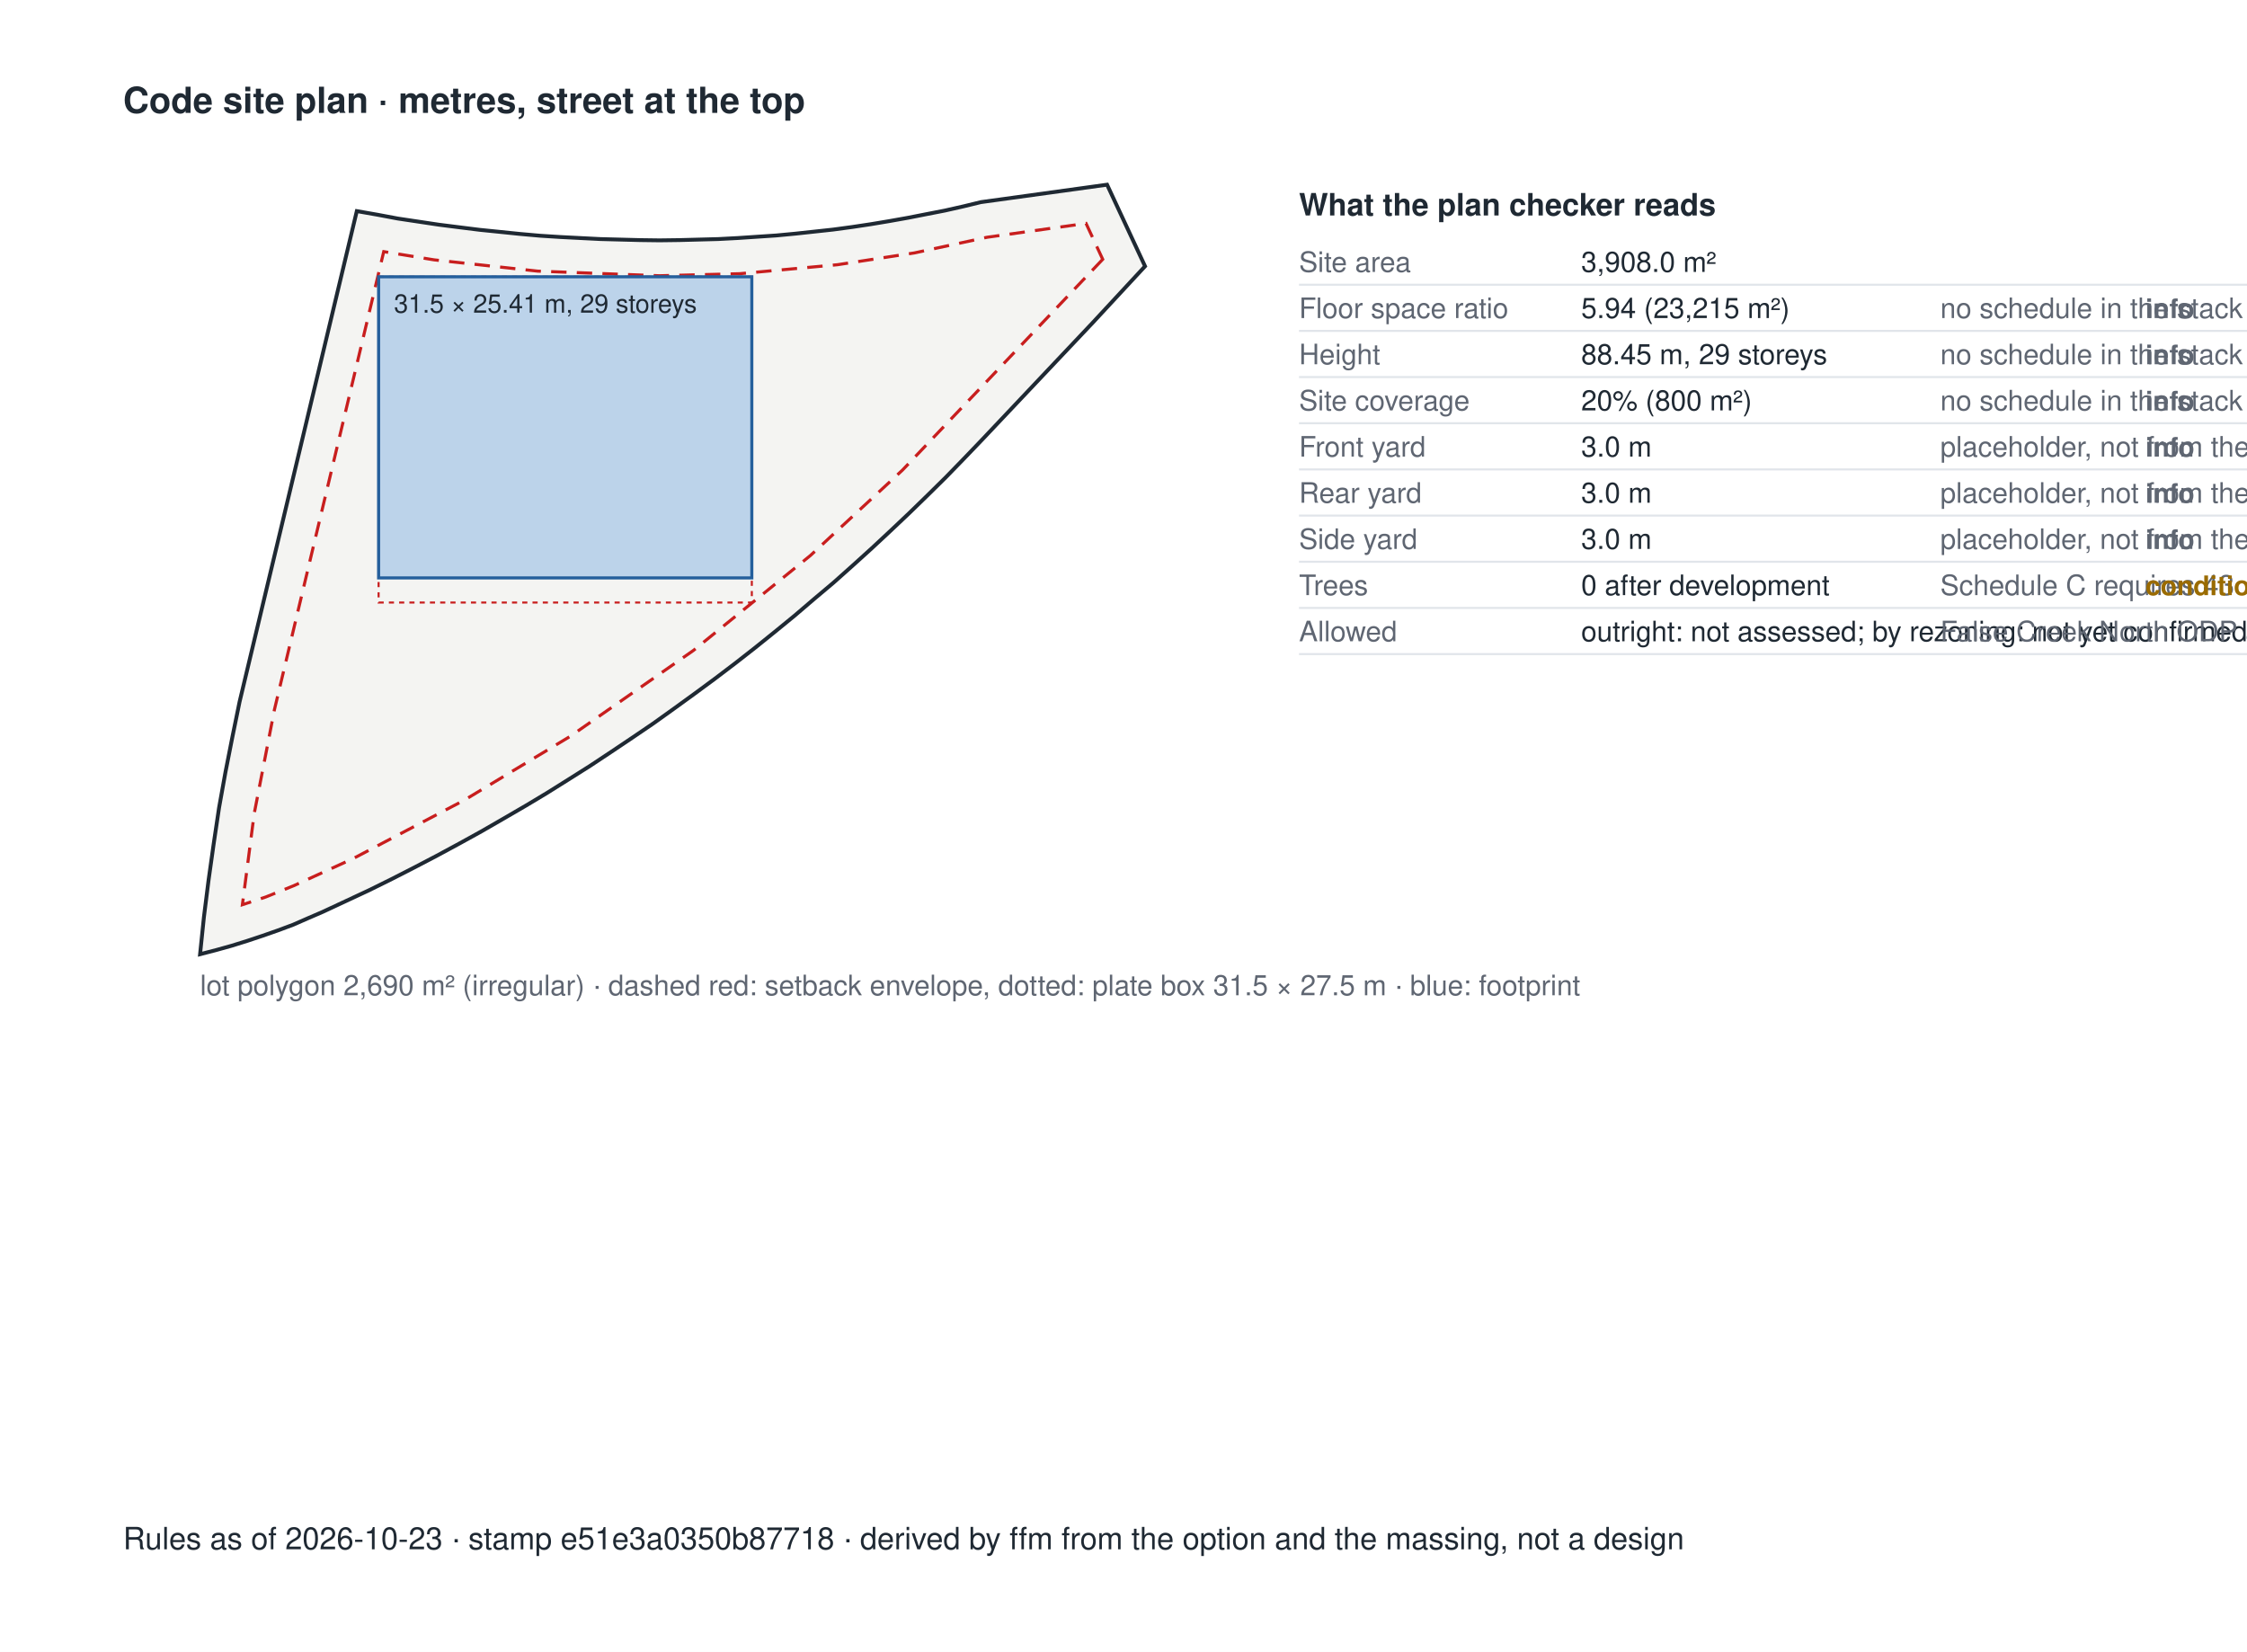
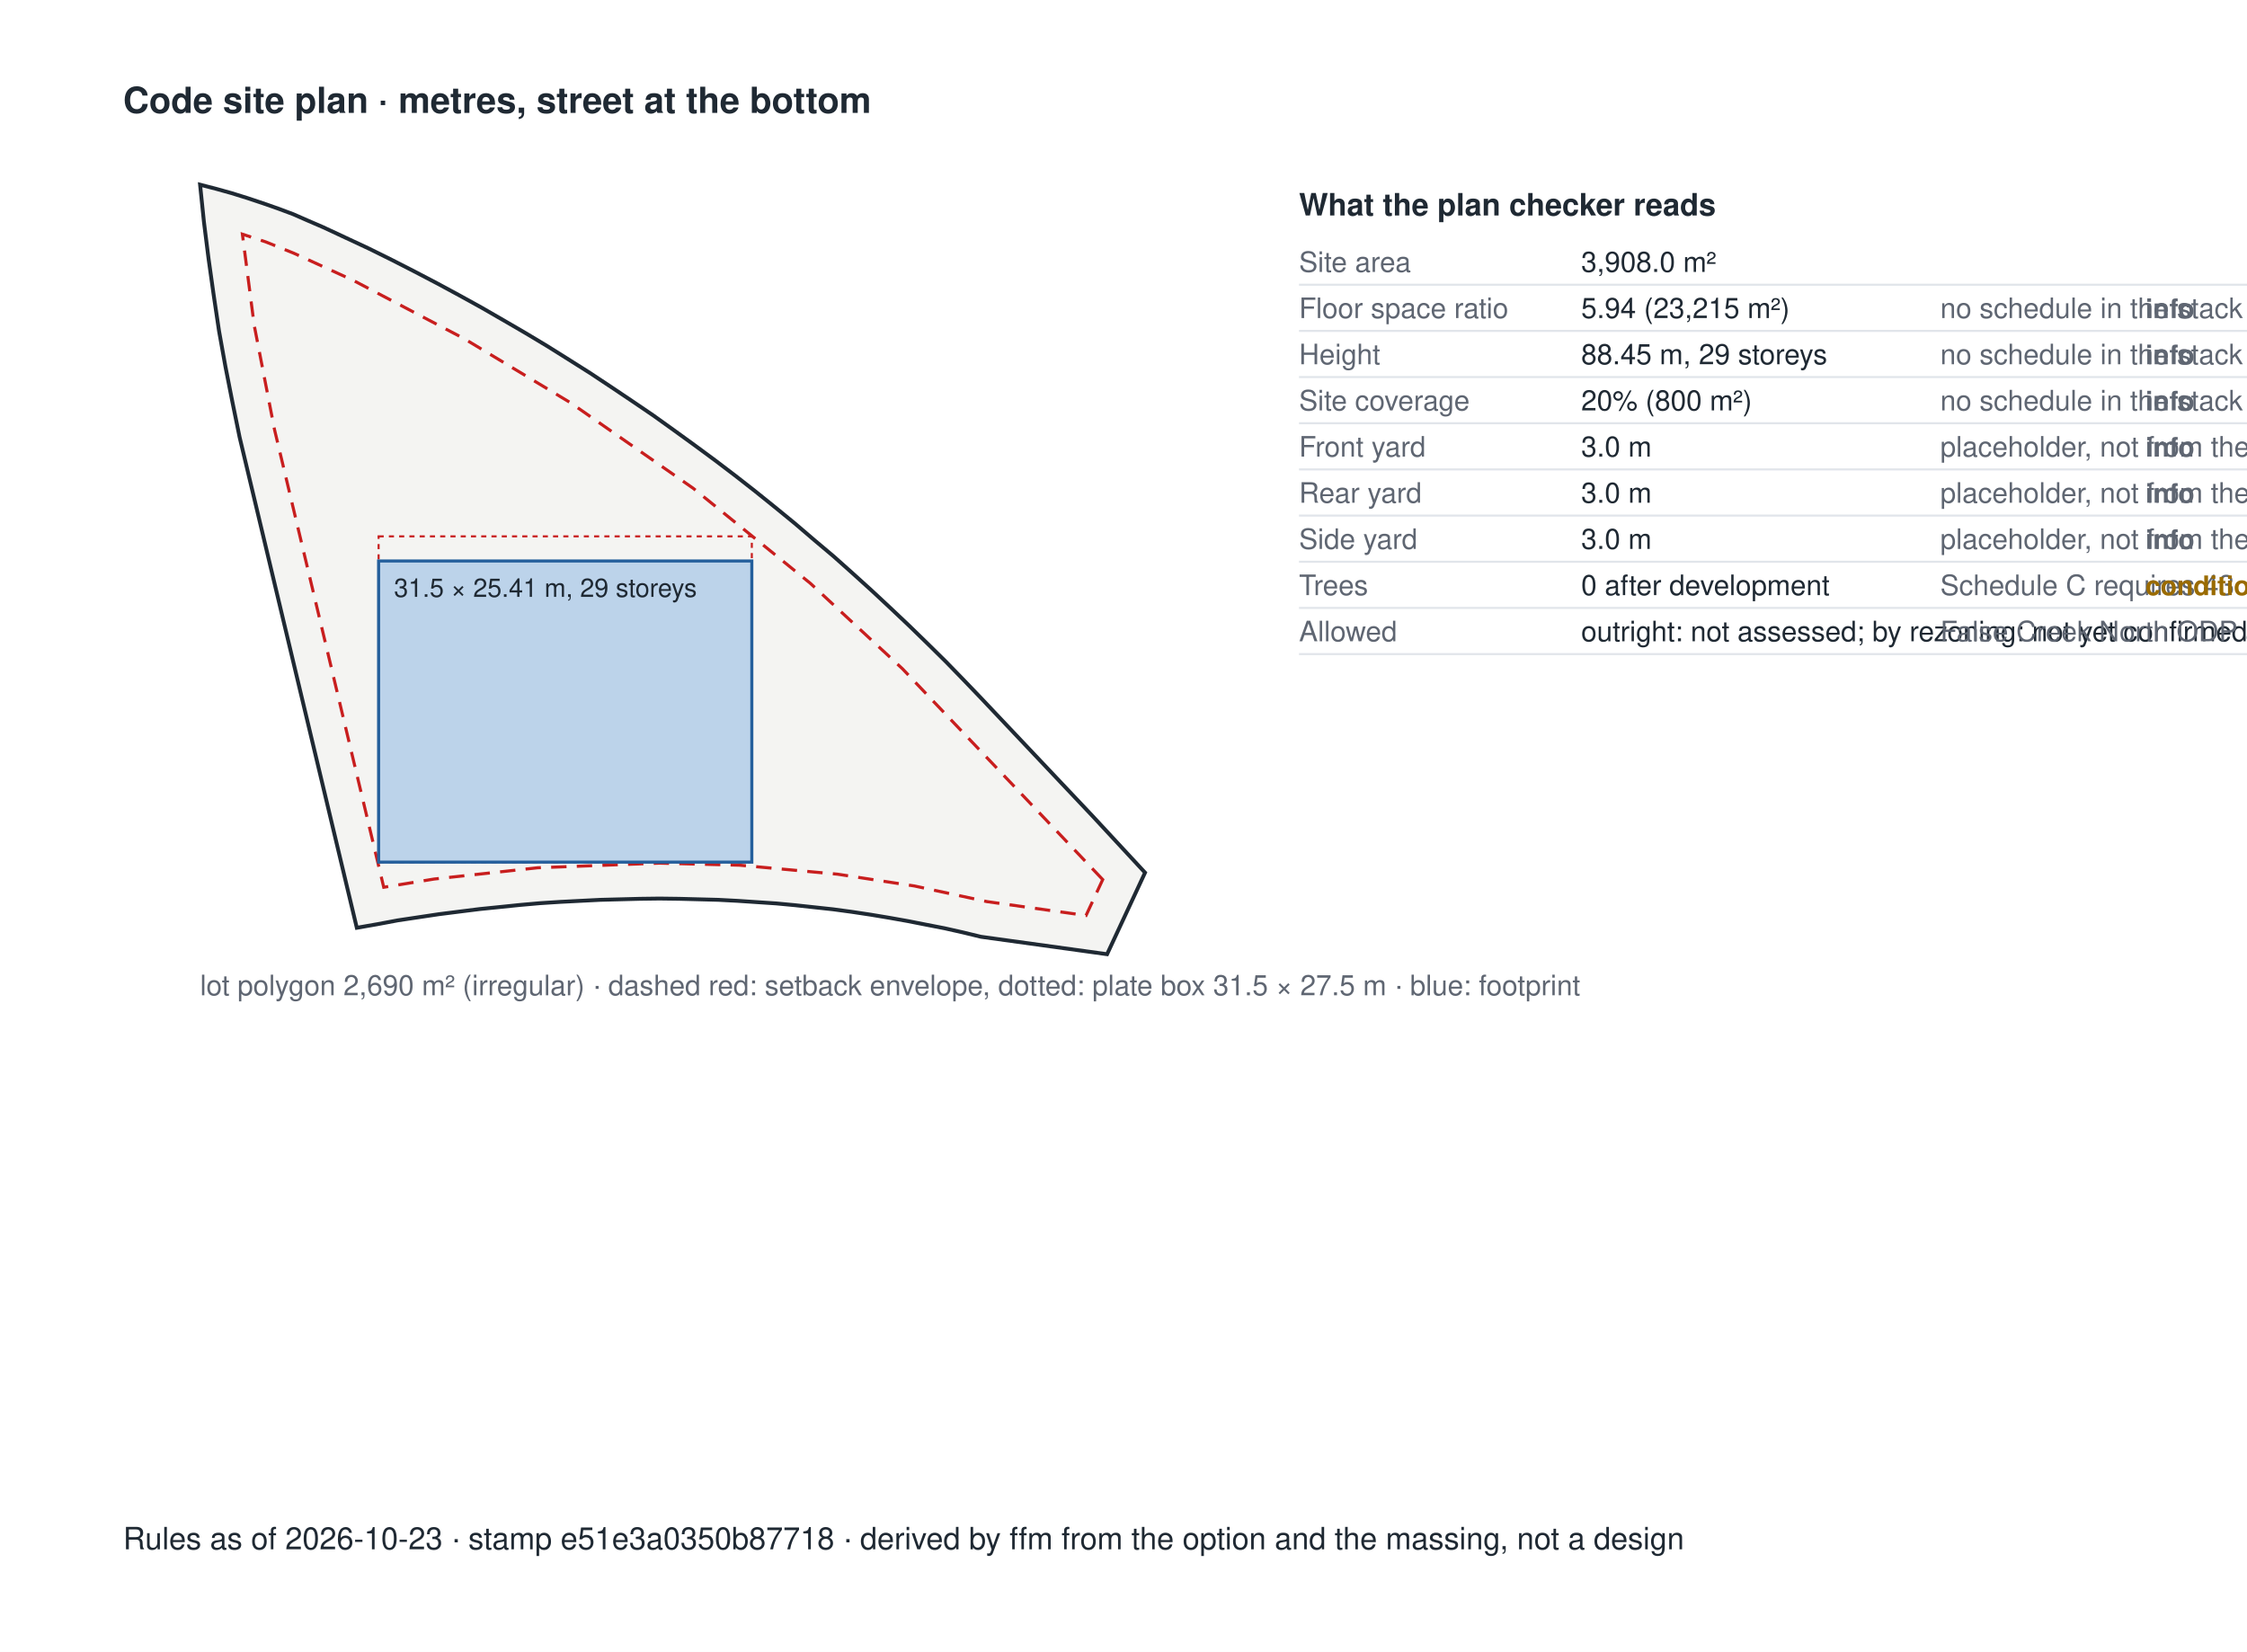
<svg xmlns="http://www.w3.org/2000/svg" width="876" height="644" viewBox="0 0 876 644" font-family="IBM Plex Sans, Helvetica, Arial, sans-serif" font-size="12" fill="#1f2933" role="img" aria-label="Code site plan">
  <rect width="100%" height="100%" fill="#ffffff" />
-   <text x="48" y="44" font-size="14" font-weight="600">Code site plan · metres, street at the top</text>
-   <polygon points="446.4,103.8 426.0,125.8 382.7,171.6 375.7,178.9 368.7,186.1 361.6,193.1 354.4,200.1 347.1,207.0 339.8,213.8 332.4,220.5 325.0,227.1 317.4,233.5 309.8,240.0 302.1,246.3 294.4,252.5 286.6,258.6 278.7,264.6 270.7,270.5 262.7,276.3 254.6,282.1 246.5,287.6 238.3,293.1 230.0,298.6 221.6,303.9 213.3,309.1 204.8,314.2 196.2,319.2 187.7,324.1 179.0,328.9 170.3,333.6 161.5,338.2 152.7,342.7 143.8,347.1 134.8,351.3 125.8,355.5 120.0,358.0 114.3,360.5 108.4,362.7 102.4,364.8 96.4,366.8 90.3,368.7 84.2,370.4 78.0,372.0 79.5,357.5 81.3,343.2 83.3,329.0 85.4,314.9 87.9,301.0 90.6,287.3 93.4,273.6 96.6,260.2 139.1,82.3 147.1,83.7 155.1,85.2 163.1,86.4 171.1,87.6 179.0,88.6 187.0,89.6 194.9,90.4 202.7,91.2 210.6,91.9 218.4,92.4 226.2,92.8 234.1,93.2 241.8,93.4 249.5,93.6 257.1,93.7 264.8,93.6 272.4,93.4 280.0,93.2 287.6,92.8 295.1,92.3 302.6,91.8 310.0,91.1 317.4,90.3 324.8,89.5 332.2,88.5 339.5,87.4 346.7,86.2 354.0,84.9 361.1,83.5 368.3,82.1 375.4,80.5 382.4,78.8 431.6,72.0" fill="#f4f4f2" stroke="#1f2933" stroke-width="1.5" />
-   <polygon points="429.9,101.1 351.8,183.3 315.9,216.6 270.3,253.6 222.4,287.0 180.9,312.0 137.7,334.7 114.5,345.3 103.6,349.7 94.5,352.7 99.1,317.2 107.0,276.6 149.6,98.1 169.2,101.3 209.6,105.7 257.1,107.5 288.4,106.7 326.5,103.2 356.5,98.6 384.8,92.5 423.4,87.1" fill="none" stroke="#c81e1e" stroke-width="1.2" stroke-dasharray="6 4" />
-   <rect x="147.6" y="107.9" width="145.5" height="127.0" fill="none" stroke="#c81e1e" stroke-width="0.8" stroke-dasharray="2 2" />
-   <rect x="147.6" y="107.9" width="145.5" height="117.4" fill="#8fb8e3" fill-opacity="0.55" stroke="#245f9c" stroke-width="1.2" />
-   <text x="153.6" y="121.9" font-size="10" fill="#1f2933">31.5 × 25.41 m, 29 storeys</text>
+   <text x="48" y="44" font-size="14" font-weight="600">Code site plan · metres, street at the bottom</text>
+   <polygon points="446.4,340.2 426.0,318.2 382.7,272.4 375.7,265.1 368.7,257.9 361.6,250.9 354.4,243.9 347.1,237.0 339.8,230.2 332.4,223.5 325.0,216.9 317.4,210.5 309.8,204.0 302.1,197.7 294.4,191.5 286.6,185.4 278.7,179.4 270.7,173.5 262.7,167.7 254.6,161.9 246.5,156.4 238.3,150.9 230.0,145.4 221.6,140.1 213.3,134.9 204.8,129.8 196.2,124.8 187.7,119.9 179.0,115.1 170.3,110.4 161.5,105.8 152.7,101.3 143.8,96.9 134.8,92.7 125.8,88.5 120.0,86.0 114.3,83.5 108.4,81.3 102.4,79.2 96.4,77.2 90.3,75.3 84.2,73.6 78.0,72.0 79.5,86.5 81.3,100.8 83.3,115.0 85.4,129.1 87.9,143.0 90.6,156.7 93.4,170.4 96.6,183.8 139.1,361.7 147.1,360.3 155.1,358.8 163.1,357.6 171.1,356.4 179.0,355.4 187.0,354.4 194.9,353.6 202.7,352.8 210.6,352.1 218.4,351.6 226.2,351.2 234.1,350.8 241.8,350.6 249.5,350.4 257.1,350.3 264.8,350.4 272.4,350.6 280.0,350.8 287.6,351.2 295.1,351.7 302.6,352.2 310.0,352.9 317.4,353.7 324.8,354.5 332.2,355.5 339.5,356.6 346.7,357.8 354.0,359.1 361.1,360.5 368.3,361.9 375.4,363.5 382.4,365.2 431.6,372.0" fill="#f4f4f2" stroke="#1f2933" stroke-width="1.5" />
+   <polygon points="429.9,342.9 351.8,260.7 315.9,227.4 270.3,190.4 222.4,157.0 180.9,132.0 137.7,109.3 114.5,98.7 103.6,94.3 94.5,91.3 99.1,126.8 107.0,167.4 149.6,345.9 169.2,342.7 209.6,338.3 257.1,336.5 288.4,337.3 326.5,340.8 356.5,345.4 384.8,351.5 423.4,356.9" fill="none" stroke="#c81e1e" stroke-width="1.2" stroke-dasharray="6 4" />
+   <rect x="147.6" y="209.1" width="145.5" height="127.0" fill="none" stroke="#c81e1e" stroke-width="0.8" stroke-dasharray="2 2" />
+   <rect x="147.6" y="218.7" width="145.5" height="117.4" fill="#8fb8e3" fill-opacity="0.55" stroke="#245f9c" stroke-width="1.2" />
+   <text x="153.6" y="232.7" font-size="10" fill="#1f2933">31.5 × 25.41 m, 29 storeys</text>
  <text x="78" y="388.0" font-size="11" fill="#5f6672">lot polygon 2,690 m² (irregular) · dashed red: setback envelope, dotted: plate box 31.5 × 27.5 m · blue: footprint</text>
  <text x="506.417" y="84" font-size="12" font-weight="600">What the plan checker reads</text>
  <line x1="506.417" y1="111" x2="886.417" y2="111" stroke="#e1e5ea" stroke-width="0.8" />
  <text x="506.417" y="106" font-size="11" fill="#5f6672">Site area</text>
  <text x="616.417" y="106" font-size="11">3,908.0 m²</text>
  <text x="756.417" y="106" font-size="11" fill="#5f6672" />
  <line x1="506.417" y1="129" x2="886.417" y2="129" stroke="#e1e5ea" stroke-width="0.8" />
  <text x="506.417" y="124" font-size="11" fill="#5f6672">Floor space ratio</text>
  <text x="616.417" y="124" font-size="11">5.94 (23,215 m²)</text>
  <text x="756.417" y="124" font-size="11" fill="#5f6672">no schedule in the stack</text>
  <text x="836.417" y="124" font-size="10.5" font-weight="600" fill="#5f6672">info</text>
  <line x1="506.417" y1="147" x2="886.417" y2="147" stroke="#e1e5ea" stroke-width="0.8" />
  <text x="506.417" y="142" font-size="11" fill="#5f6672">Height</text>
  <text x="616.417" y="142" font-size="11">88.45 m, 29 storeys</text>
  <text x="756.417" y="142" font-size="11" fill="#5f6672">no schedule in the stack</text>
  <text x="836.417" y="142" font-size="10.5" font-weight="600" fill="#5f6672">info</text>
  <line x1="506.417" y1="165" x2="886.417" y2="165" stroke="#e1e5ea" stroke-width="0.8" />
  <text x="506.417" y="160" font-size="11" fill="#5f6672">Site coverage</text>
  <text x="616.417" y="160" font-size="11">20% (800 m²)</text>
  <text x="756.417" y="160" font-size="11" fill="#5f6672">no schedule in the stack</text>
  <text x="836.417" y="160" font-size="10.5" font-weight="600" fill="#5f6672">info</text>
  <line x1="506.417" y1="183" x2="886.417" y2="183" stroke="#e1e5ea" stroke-width="0.8" />
  <text x="506.417" y="178" font-size="11" fill="#5f6672">Front yard</text>
  <text x="616.417" y="178" font-size="11">3.0 m</text>
  <text x="756.417" y="178" font-size="11" fill="#5f6672">placeholder, not from the schedule</text>
  <text x="836.417" y="178" font-size="10.5" font-weight="600" fill="#5f6672">info</text>
  <line x1="506.417" y1="201" x2="886.417" y2="201" stroke="#e1e5ea" stroke-width="0.8" />
  <text x="506.417" y="196" font-size="11" fill="#5f6672">Rear yard</text>
  <text x="616.417" y="196" font-size="11">3.0 m</text>
  <text x="756.417" y="196" font-size="11" fill="#5f6672">placeholder, not from the schedule</text>
  <text x="836.417" y="196" font-size="10.5" font-weight="600" fill="#5f6672">info</text>
  <line x1="506.417" y1="219" x2="886.417" y2="219" stroke="#e1e5ea" stroke-width="0.8" />
  <text x="506.417" y="214" font-size="11" fill="#5f6672">Side yard</text>
  <text x="616.417" y="214" font-size="11">3.0 m</text>
  <text x="756.417" y="214" font-size="11" fill="#5f6672">placeholder, not from the schedule</text>
  <text x="836.417" y="214" font-size="10.5" font-weight="600" fill="#5f6672">info</text>
  <line x1="506.417" y1="237" x2="886.417" y2="237" stroke="#e1e5ea" stroke-width="0.8" />
  <text x="506.417" y="232" font-size="11" fill="#5f6672">Trees</text>
  <text x="616.417" y="232" font-size="11">0 after development</text>
  <text x="756.417" y="232" font-size="11" fill="#5f6672">Schedule C requires 43</text>
  <text x="836.417" y="232" font-size="10.5" font-weight="600" fill="#9a6b00">conditional</text>
  <line x1="506.417" y1="255" x2="886.417" y2="255" stroke="#e1e5ea" stroke-width="0.8" />
  <text x="506.417" y="250" font-size="11" fill="#5f6672">Allowed</text>
  <text x="616.417" y="250" font-size="11">outright: not assessed; by rezoning: not yet confirmed</text>
  <text x="756.417" y="250" font-size="11" fill="#5f6672">False Creek North ODP and CD-1 amendments approved after the 13 Jul 2023 public hearing; development permit through the SHORT program</text>
  <text x="48.0" y="604.0" fill="#1f2933">Rules as of 2026-10-23 · stamp e51e3a0350b87718 · derived by ffm from the option and the massing, not a design</text>
</svg>
